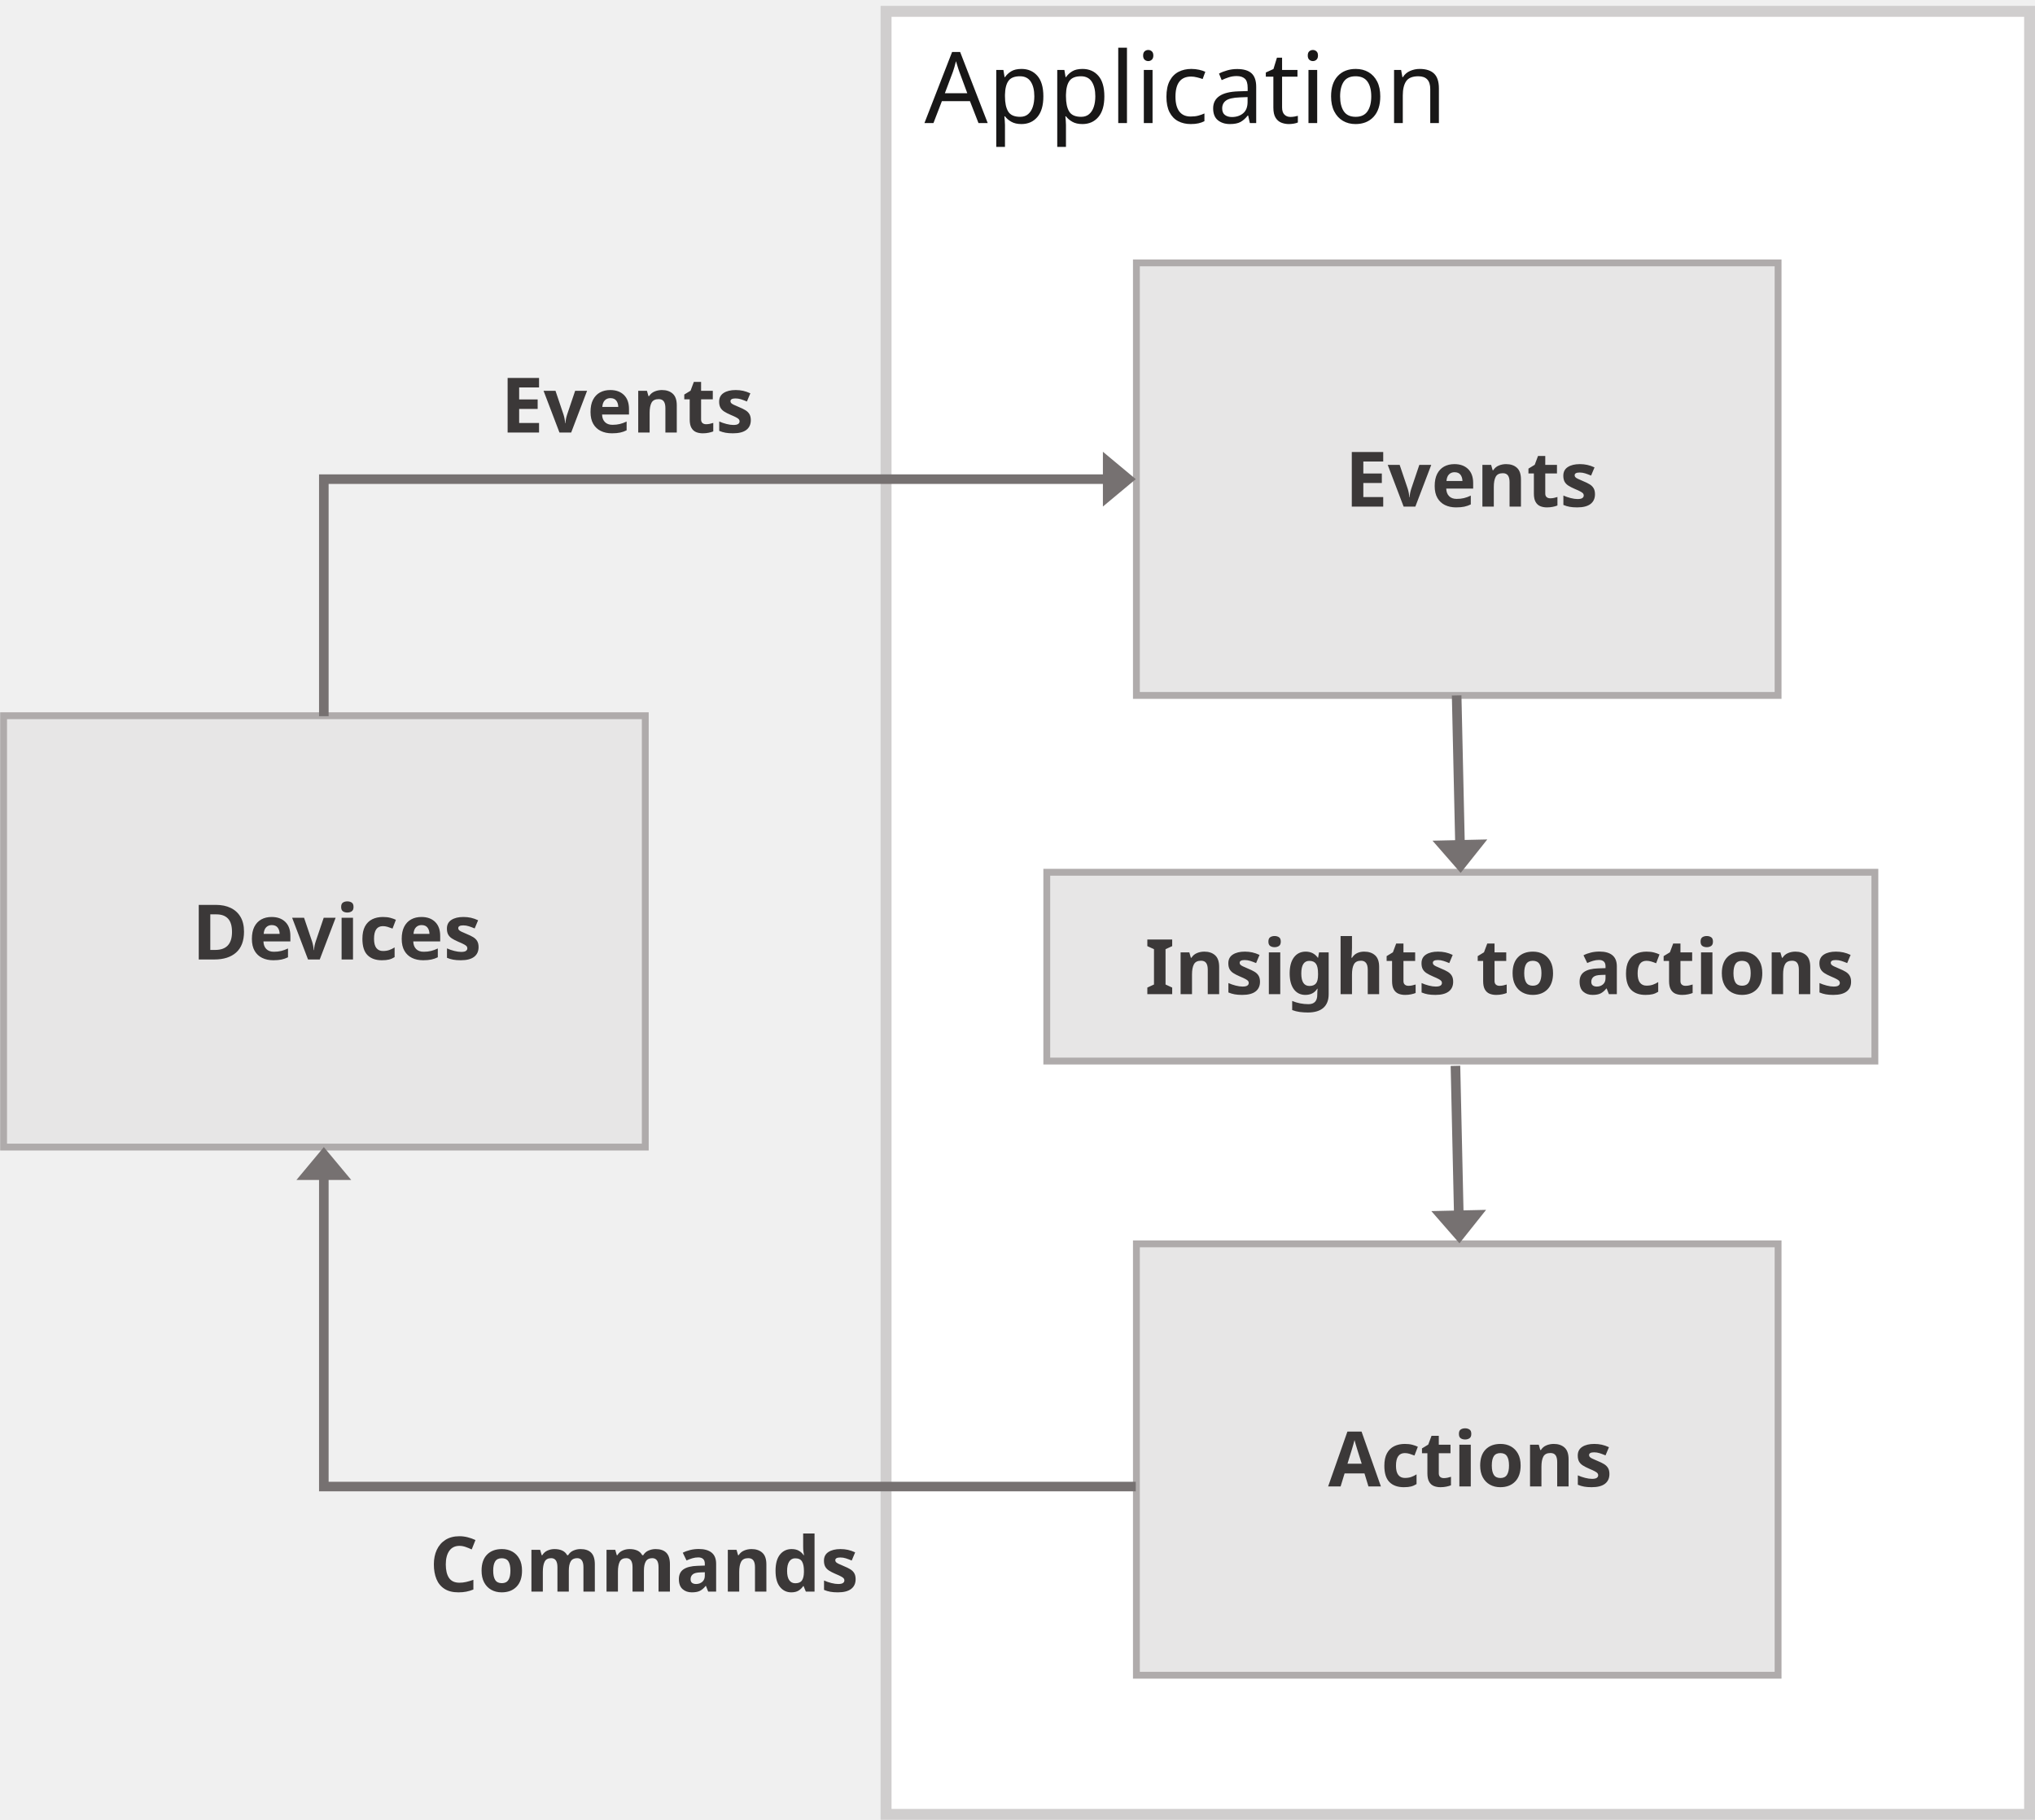
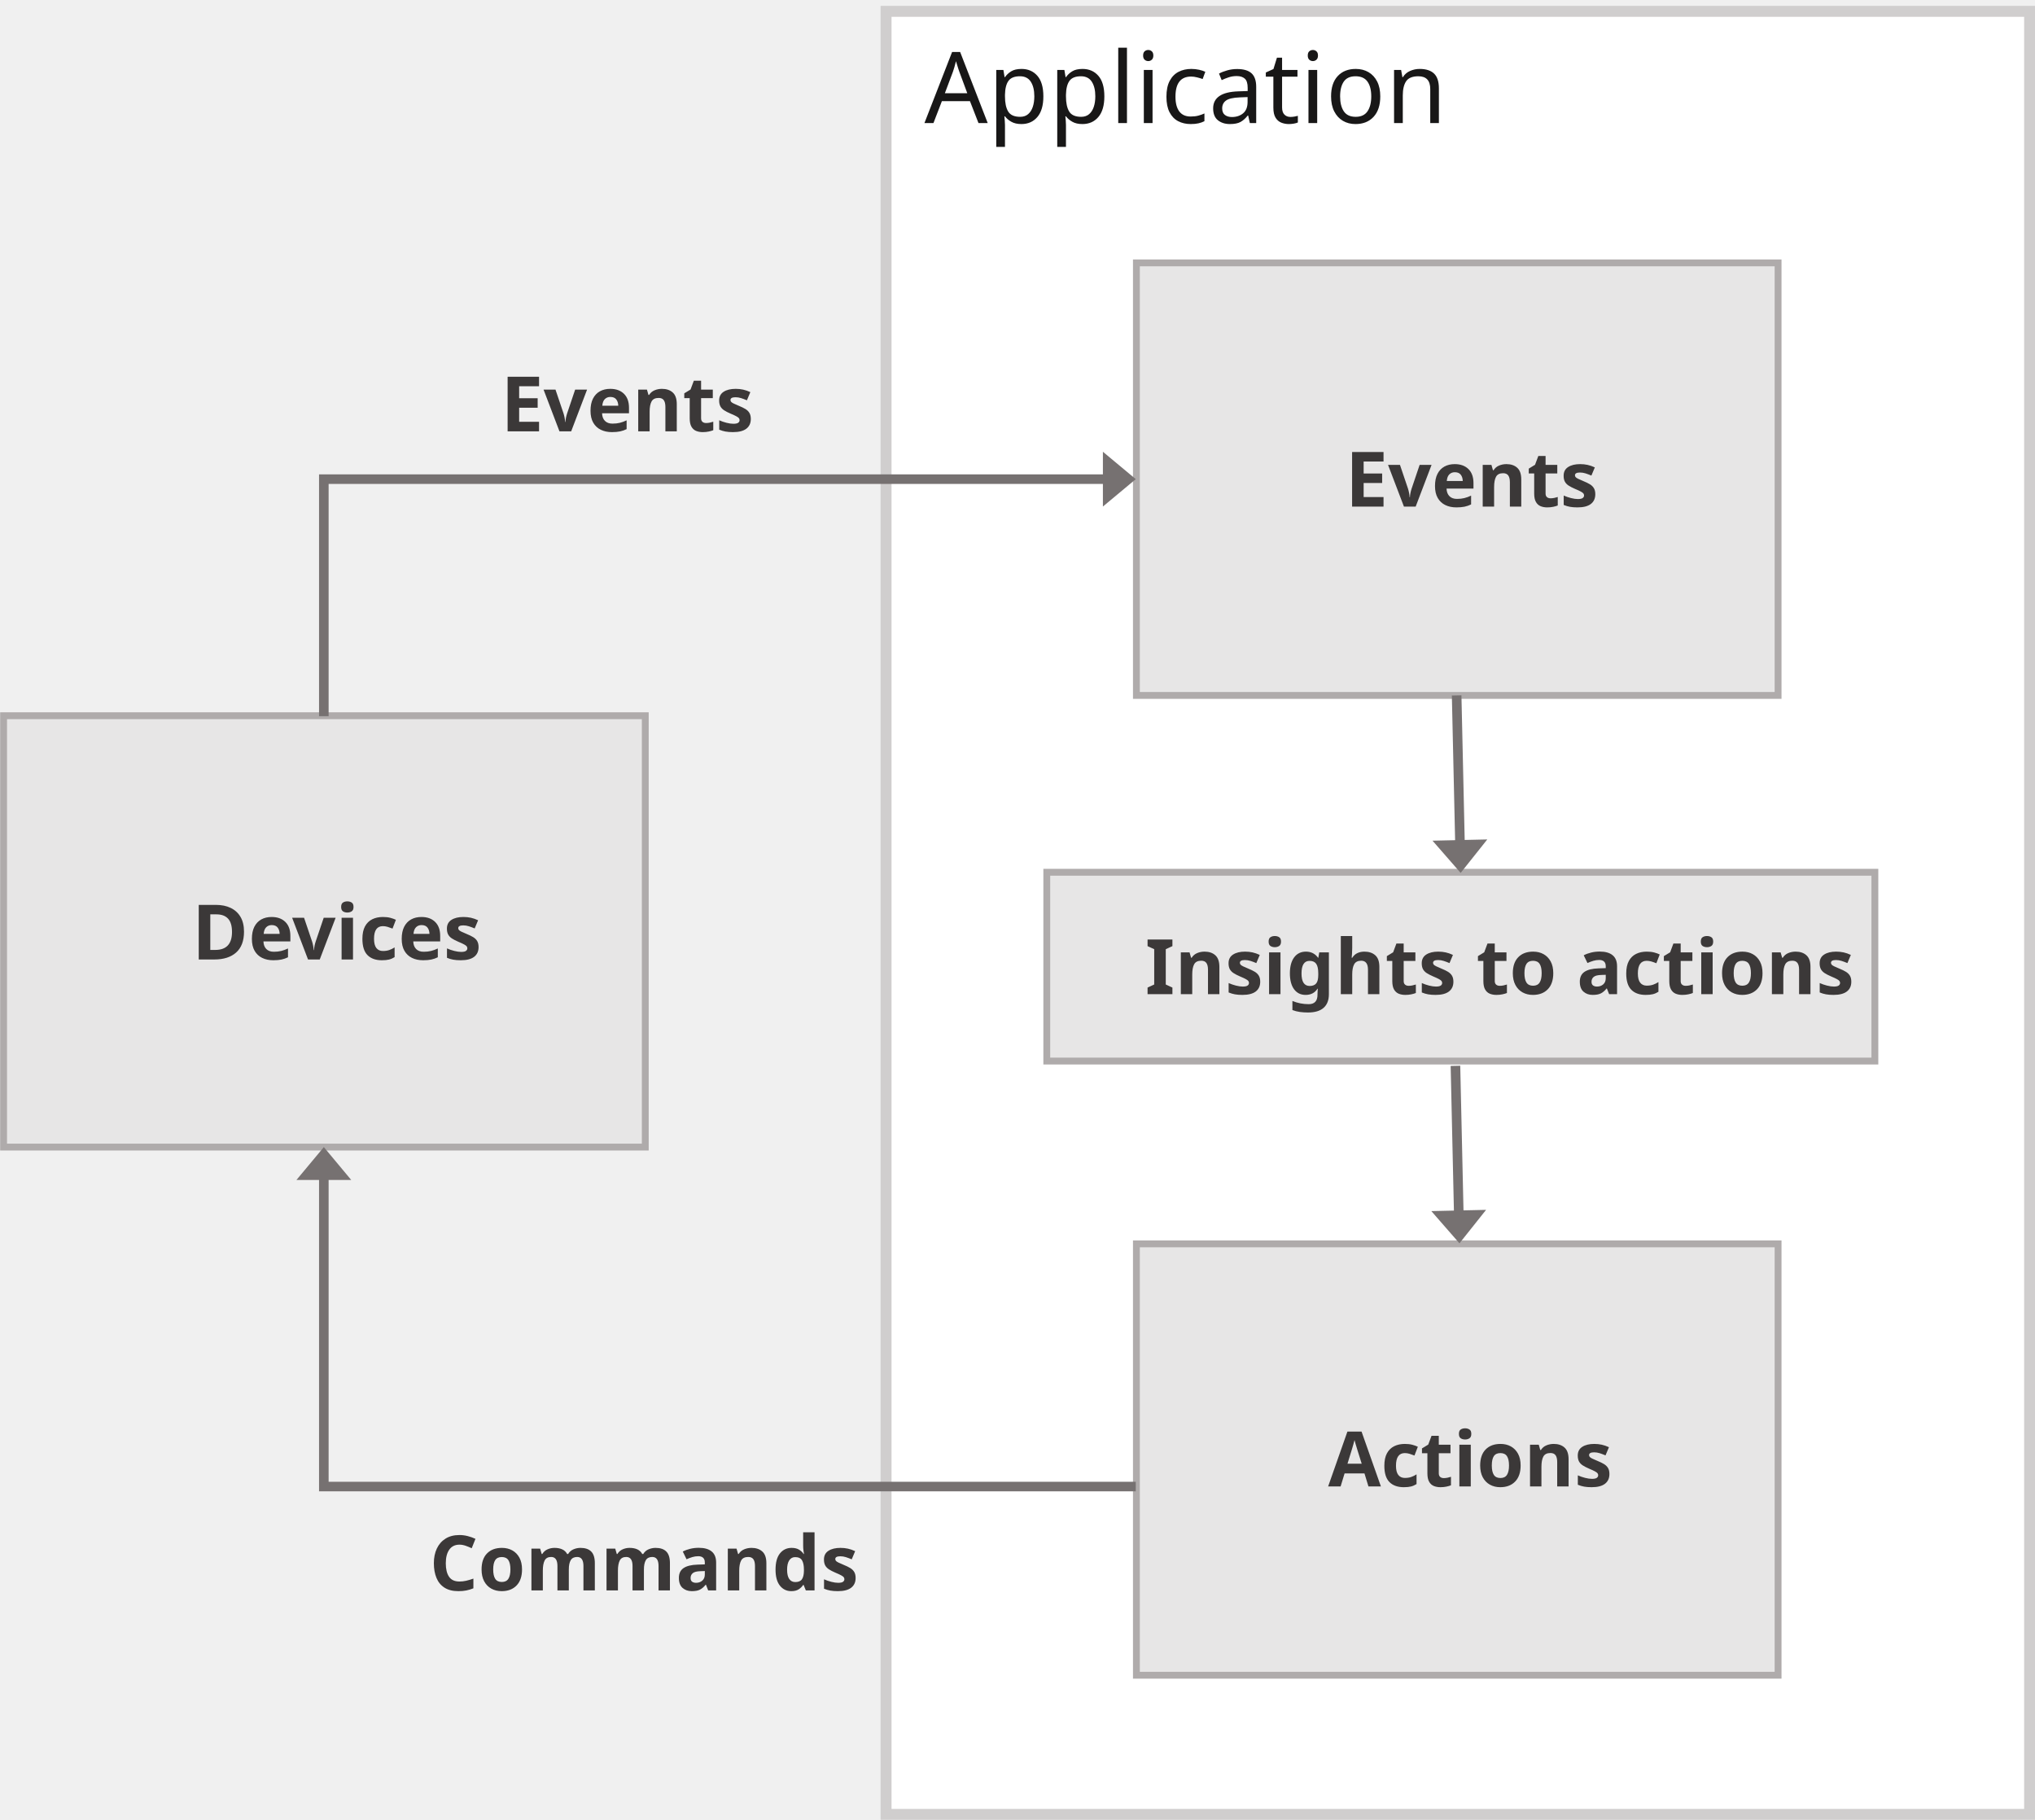
<svg xmlns="http://www.w3.org/2000/svg" width="1703" height="1523" overflow="hidden">
  <defs>
    <clipPath id="clip0">
      <rect x="2433" y="266" width="1703" height="1523" />
    </clipPath>
  </defs>
  <g clip-path="url(#clip0)" transform="translate(-2433 -266)">
    <rect x="3174.5" y="275.5" width="957" height="1509" stroke="#D0CECE" stroke-width="9.167" stroke-miterlimit="8" fill="#FFFFFF" />
    <text fill="#181717" font-family="Calibri,Calibri_MSFontService,sans-serif" font-weight="400" font-size="83" transform="matrix(1 0 0 1 3206.62 369)">Application</text>
    <rect x="3384" y="486" width="537" height="362" stroke="#AFABAB" stroke-width="5.729" stroke-miterlimit="8" fill="#E7E6E6" />
-     <text fill="#3B3838" font-family="Segoe UI Semibold,Segoe UI Semibold_MSFontService,sans-serif" font-weight="600" font-size="64" transform="matrix(1 0 0 1 3558.49 690)">Events</text>
+     <text fill="#3B3838" font-family="Segoe UI Semibold,Segoe UI Semibold_MSFontService,sans-serif" font-weight="600" font-size="64" transform="matrix(1 0 0 1 3558.75 690)">Events</text>
    <rect x="3384" y="1307" width="537" height="361" stroke="#AFABAB" stroke-width="5.729" stroke-miterlimit="8" fill="#E7E6E6" />
    <text fill="#3B3838" font-family="Segoe UI Semibold,Segoe UI Semibold_MSFontService,sans-serif" font-weight="600" font-size="64" transform="matrix(1 0 0 1 3544.46 1510)">Actions</text>
    <rect x="3309" y="996" width="693" height="158" stroke="#AFABAB" stroke-width="5.729" stroke-miterlimit="8" fill="#E7E6E6" />
-     <text fill="#3B3838" font-family="Segoe UI Semibold,Segoe UI Semibold_MSFontService,sans-serif" font-weight="600" font-size="64" transform="matrix(1 0 0 1 3391.11 1098)">Insights to actions</text>
+     <text fill="#3B3838" font-family="Segoe UI Semibold,Segoe UI Semibold_MSFontService,sans-serif" font-weight="600" font-size="64" transform="matrix(1 0 0 1 3391.3 1098)">Insights to actions</text>
    <rect x="2436" y="865" width="537" height="361" stroke="#AFABAB" stroke-width="5.729" stroke-miterlimit="8" fill="#E7E6E6" />
    <text fill="#3B3838" font-family="Segoe UI Semibold,Segoe UI Semibold_MSFontService,sans-serif" font-weight="600" font-size="64" transform="matrix(1 0 0 1 2593.56 1069)">Devices</text>
    <path d="M2699.99 865.345 2699.99 662.989 3360.55 662.989 3360.55 671.01 2704 671.01 2708.01 667 2708.01 865.345ZM3355.97 644.083 3383.47 667 3355.97 689.917Z" fill="#767171" />
    <path d="M22.916-4.01 288.1-4.01 288.1 679.469 280.079 679.469 280.079 0 284.089 4.01 22.916 4.01ZM27.5 22.917 0 0 27.5-22.917Z" fill="#767171" transform="matrix(1.83697e-16 1 1 -1.83697e-16 2704 1226)" />
    <path d="M3656.01 847.91 3658.84 973.542 3650.82 973.723 3647.99 848.091ZM3677.64 968.534 3655.35 996.543 3631.82 969.567Z" fill="#767171" />
    <path d="M3655.01 1157.91 3657.84 1283.54 3649.82 1283.72 3646.99 1158.09ZM3676.64 1278.53 3654.35 1306.54 3630.82 1279.57Z" fill="#767171" />
-     <text fill="#3B3838" font-family="Segoe UI Semibold,Segoe UI Semibold_MSFontService,sans-serif" font-weight="600" font-size="64" transform="matrix(1 0 0 1 2852.04 628)">Events<tspan font-size="64" x="-59.681" y="970">Commands</tspan>
+     <text fill="#3B3838" font-family="Segoe UI Semibold,Segoe UI Semibold_MSFontService,sans-serif" font-weight="600" font-size="64" transform="matrix(1 0 0 1 2852.04 627)">Events<tspan font-size="64" x="-59.681" y="970">Commands</tspan>
    </text>
  </g>
</svg>
